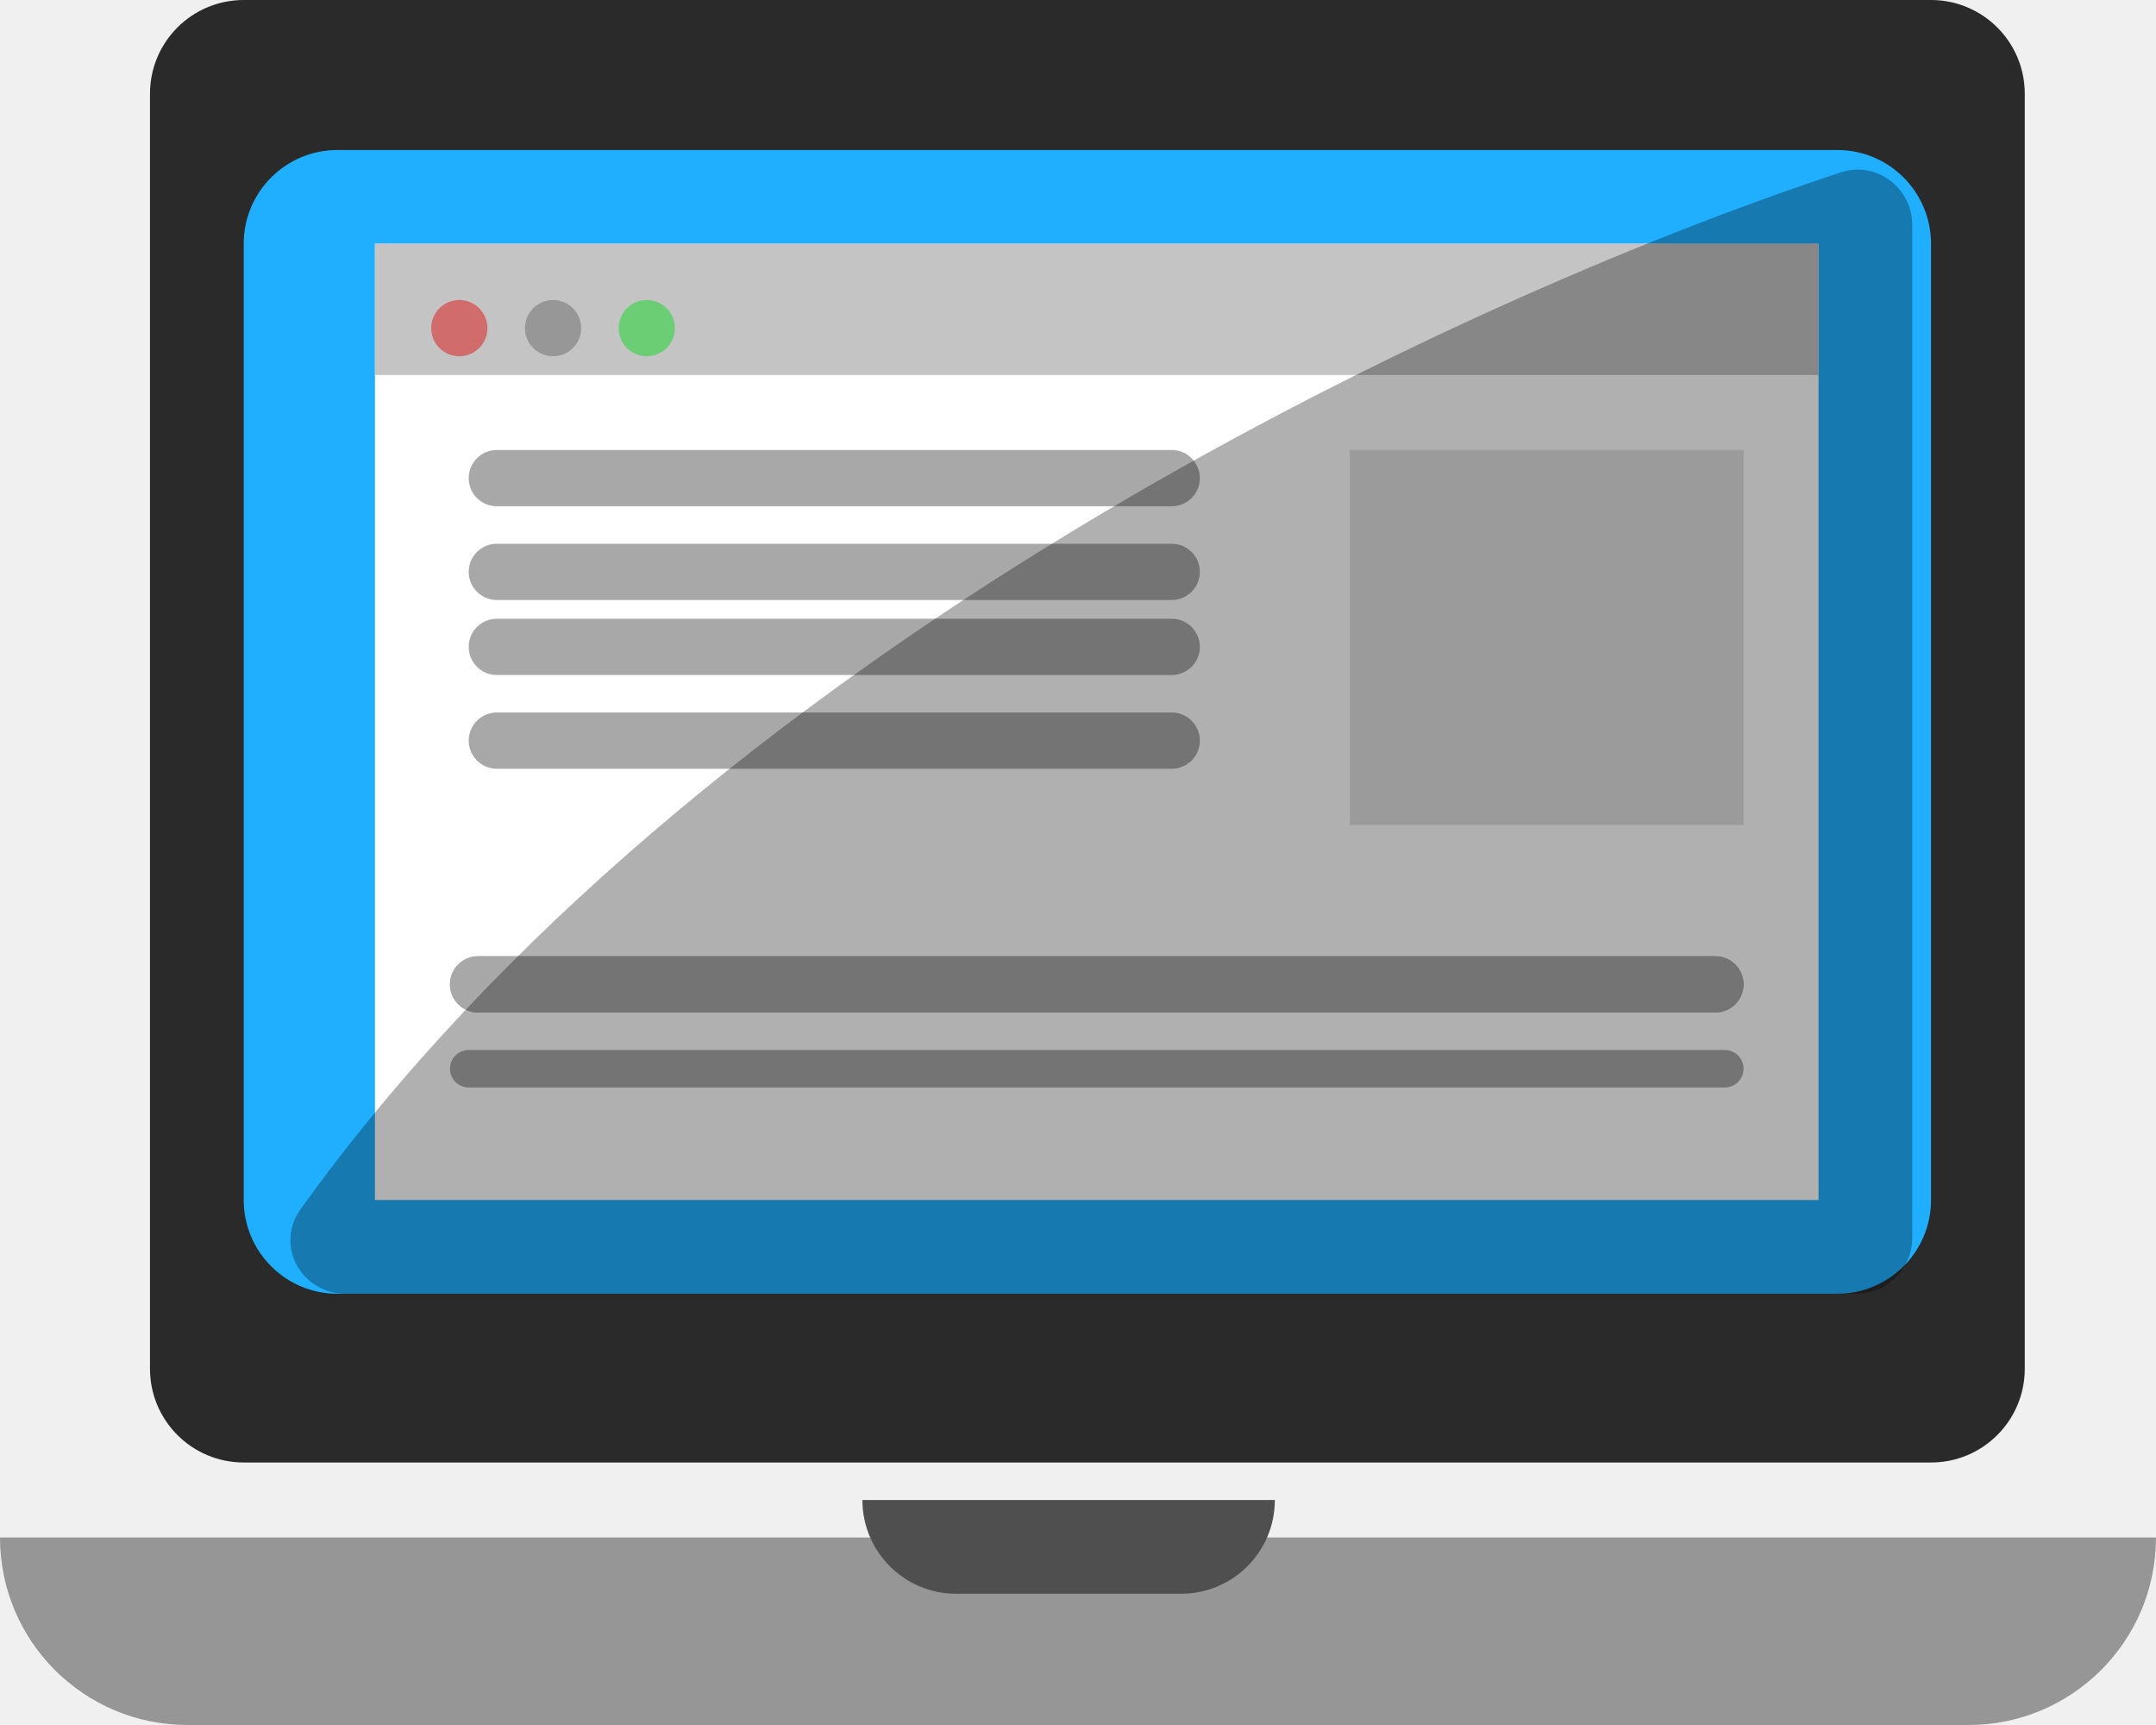
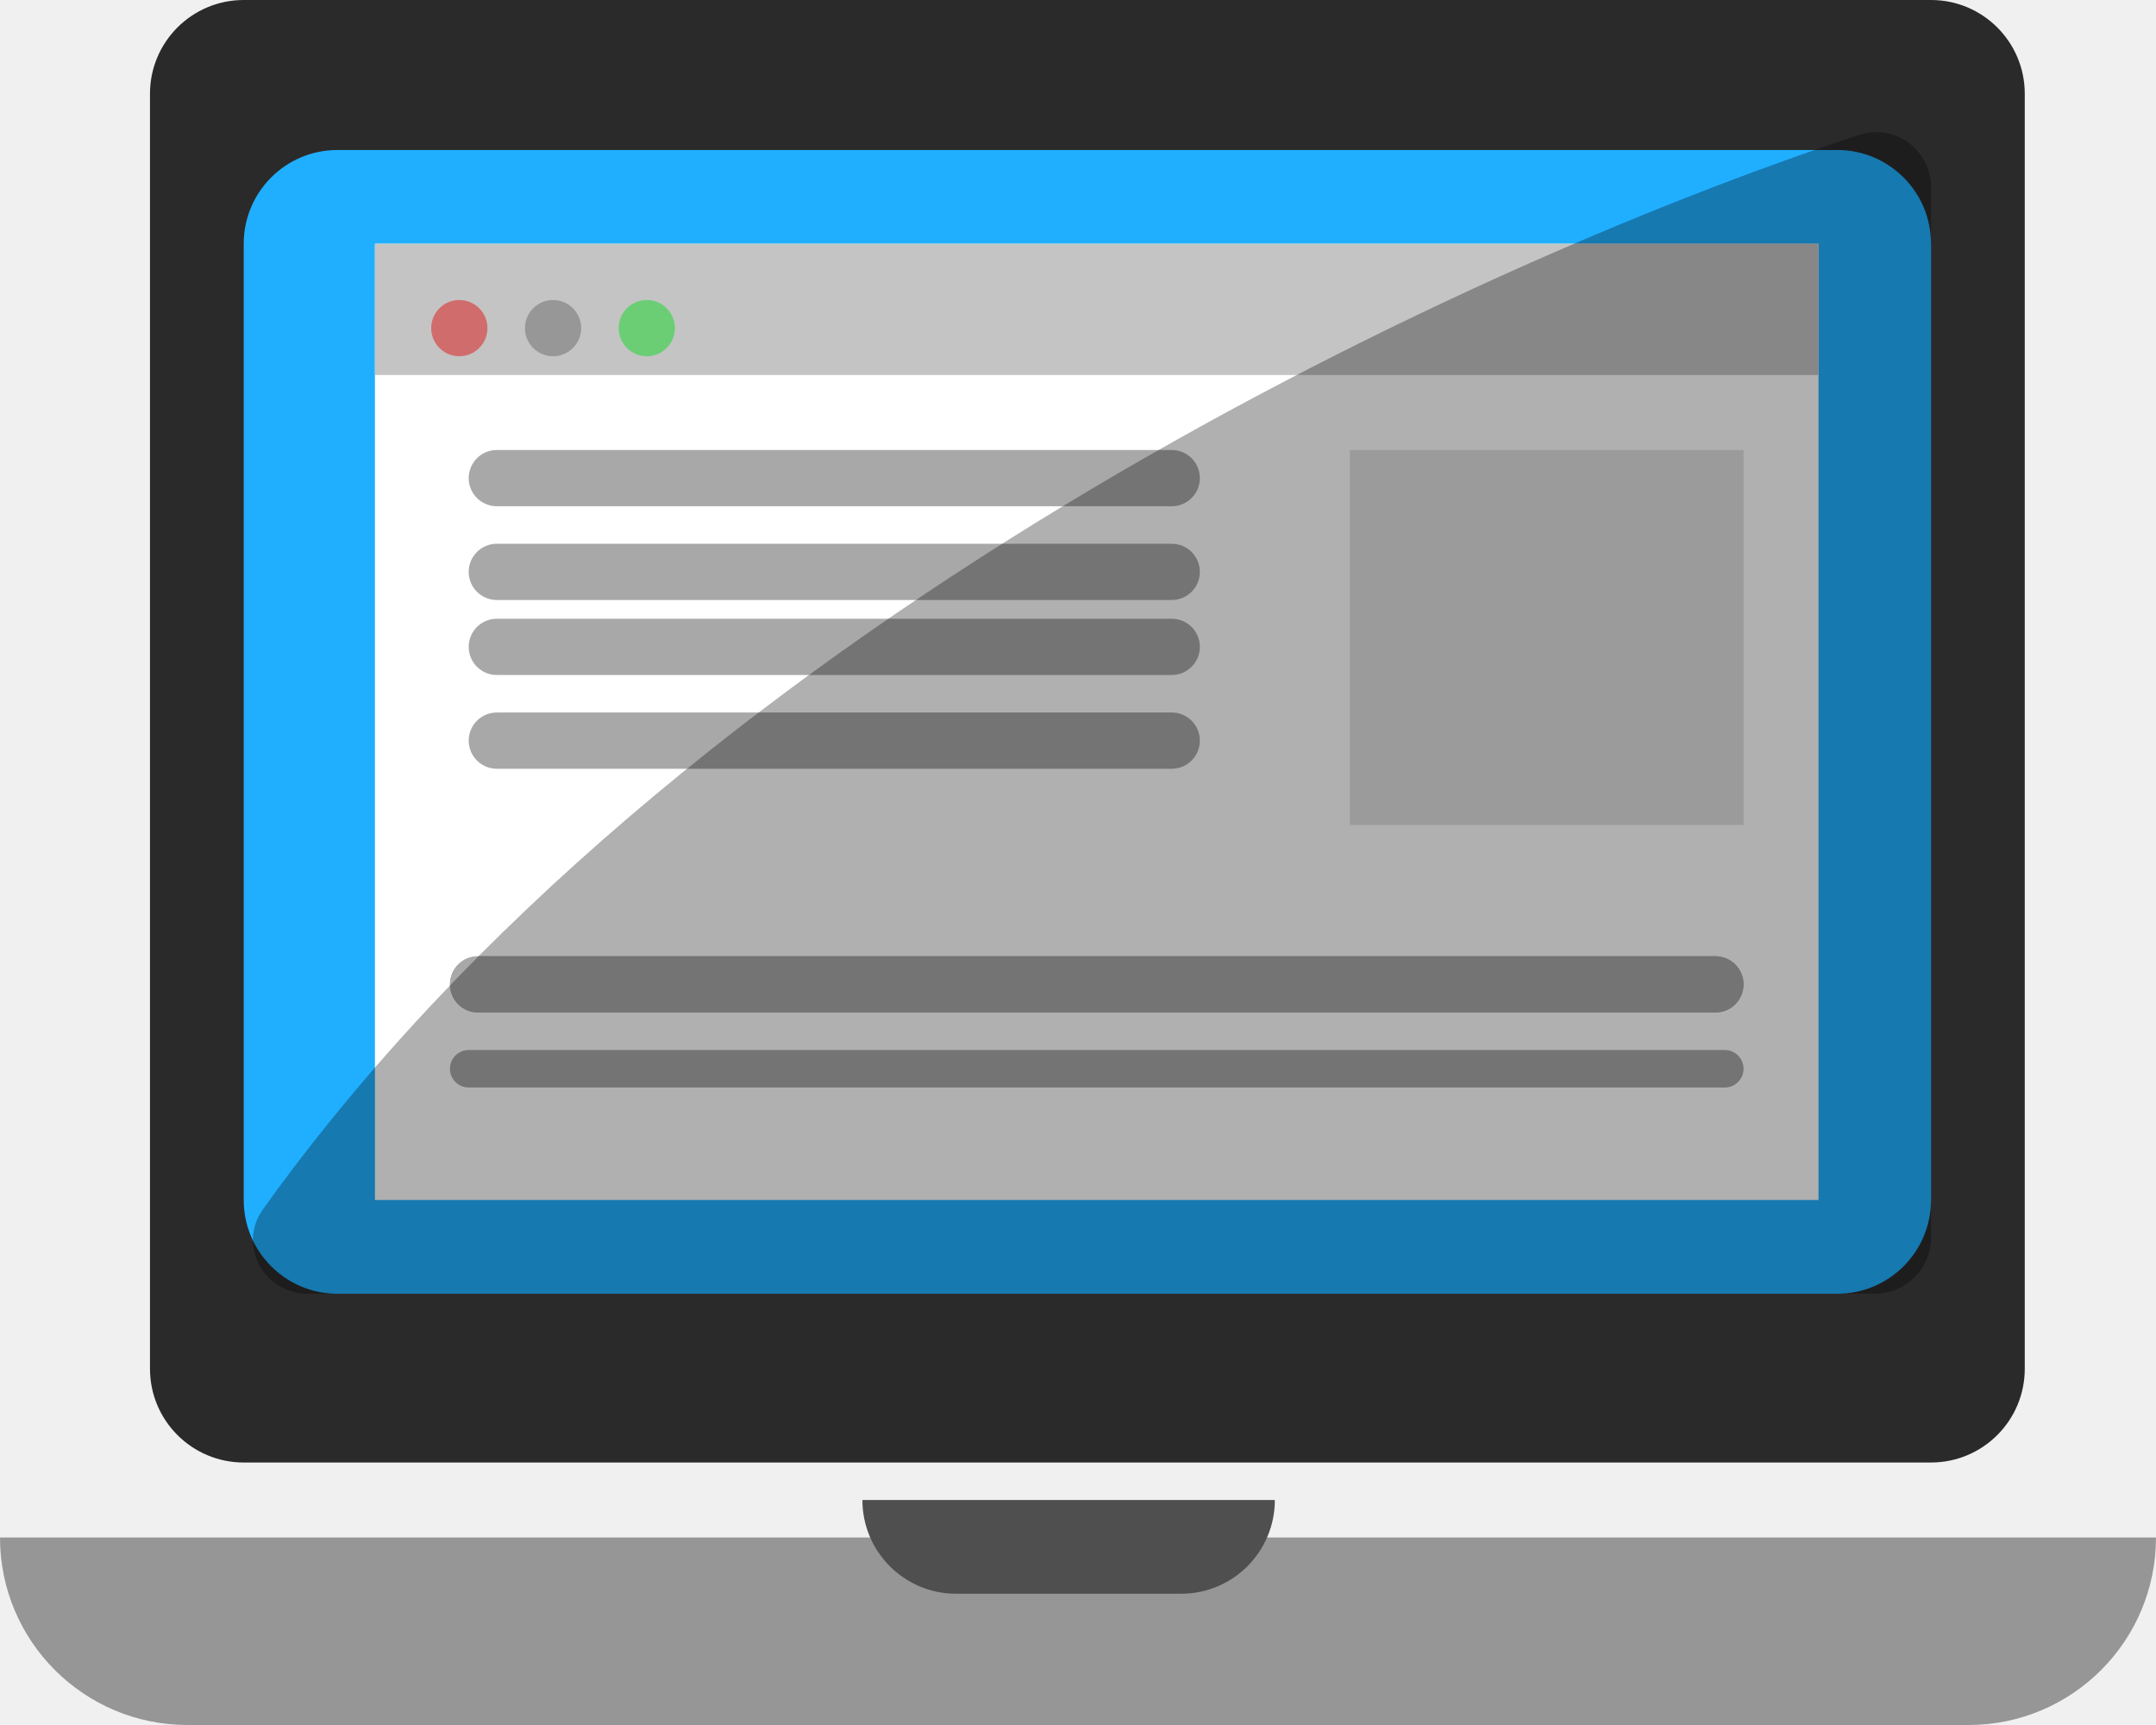
<svg xmlns="http://www.w3.org/2000/svg" width="115" height="92" viewBox="0 0 115 92" fill="none">
  <rect x="8" width="100" height="78" rx="5" fill="#2B2A2A" />
  <rect x="13" y="8" width="90" height="61" rx="5" fill="#20AFFF" />
  <rect x="20" y="13" width="77" height="51" fill="white" />
  <rect x="20" y="13" width="77" height="7" fill="#C4C4C4" />
  <circle cx="24.5" cy="17.5" r="1.5" fill="#D16C6C" />
  <circle cx="29.5" cy="17.5" r="1.5" fill="#979797" />
  <circle cx="34.5" cy="17.5" r="1.5" fill="#6BCE75" />
  <rect x="25" y="24" width="39" height="3" rx="1.5" fill="#A9A8A8" />
  <rect x="25" y="29" width="39" height="3" rx="1.5" fill="#A9A8A8" />
  <rect x="25" y="33" width="39" height="3" rx="1.5" fill="#A9A8A8" />
  <rect x="25" y="38" width="39" height="3" rx="1.5" fill="#A9A8A8" />
  <rect x="24" y="51" width="69" height="3" rx="1.5" fill="#A9A8A8" />
  <rect x="24" y="56" width="69" height="2" rx="1" fill="#A9A8A8" />
  <rect x="24" y="51" width="69" height="3" rx="1.5" fill="#A9A8A8" />
  <rect x="72" y="24" width="21" height="20" fill="#E0E0E0" />
  <path d="M0 82H115C115 87.523 110.523 92 105 92H10C4.477 92 0 87.523 0 82Z" fill="#969696" />
+   <path d="M100 69H16.433C14.072 69 12.656 66.413 14.029 64.493C35.99 33.787 77.335 14.38 99.186 7.191C101.089 6.565 103 8.007 103 10.01V66C103 67.657 101.657 69 100 69Z" fill="black" fill-opacity="0.31" />
  <path d="M46 80H68C68 82.761 65.761 85 63 85H51C48.239 85 46 82.761 46 80Z" fill="#4F4F4F" />
-   <path d="M99 69H18.43C16.07 69 14.654 66.414 16.03 64.496C37.257 34.906 77.045 16.178 98.183 9.195C100.085 8.567 102 10.008 102 12.011V66C102 67.657 100.657 69 99 69Z" fill="black" fill-opacity="0.31" />
</svg>
